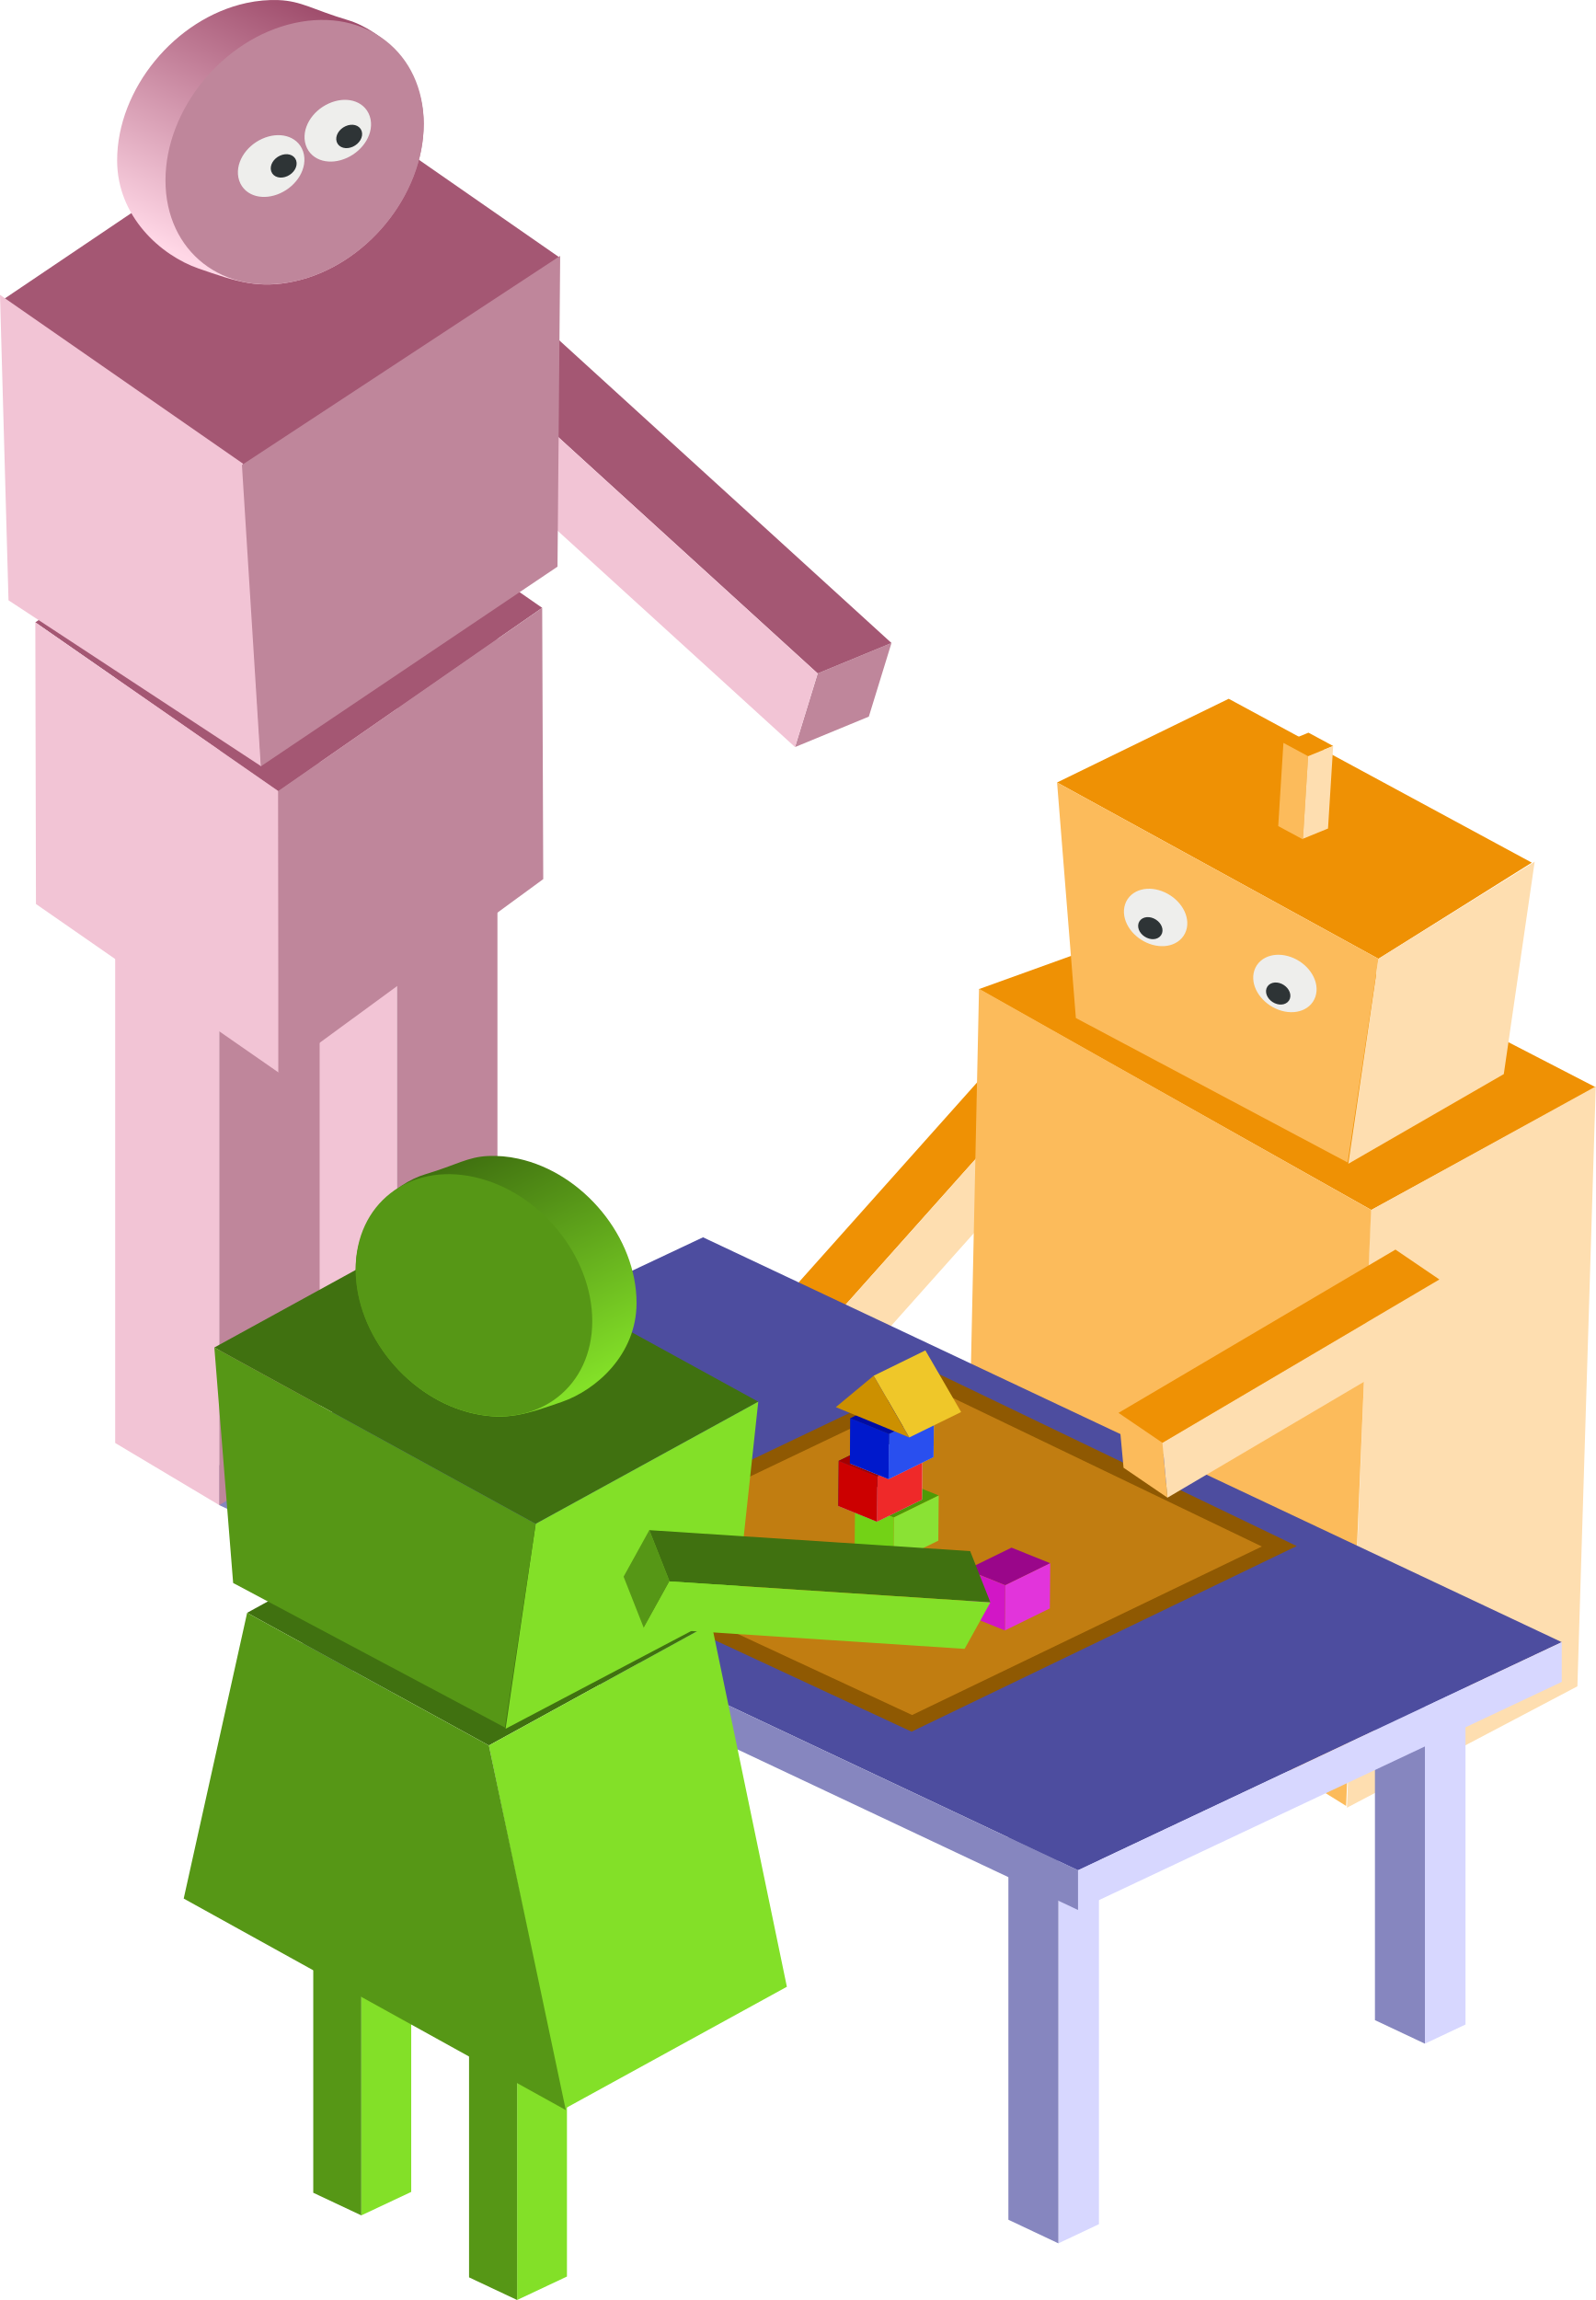
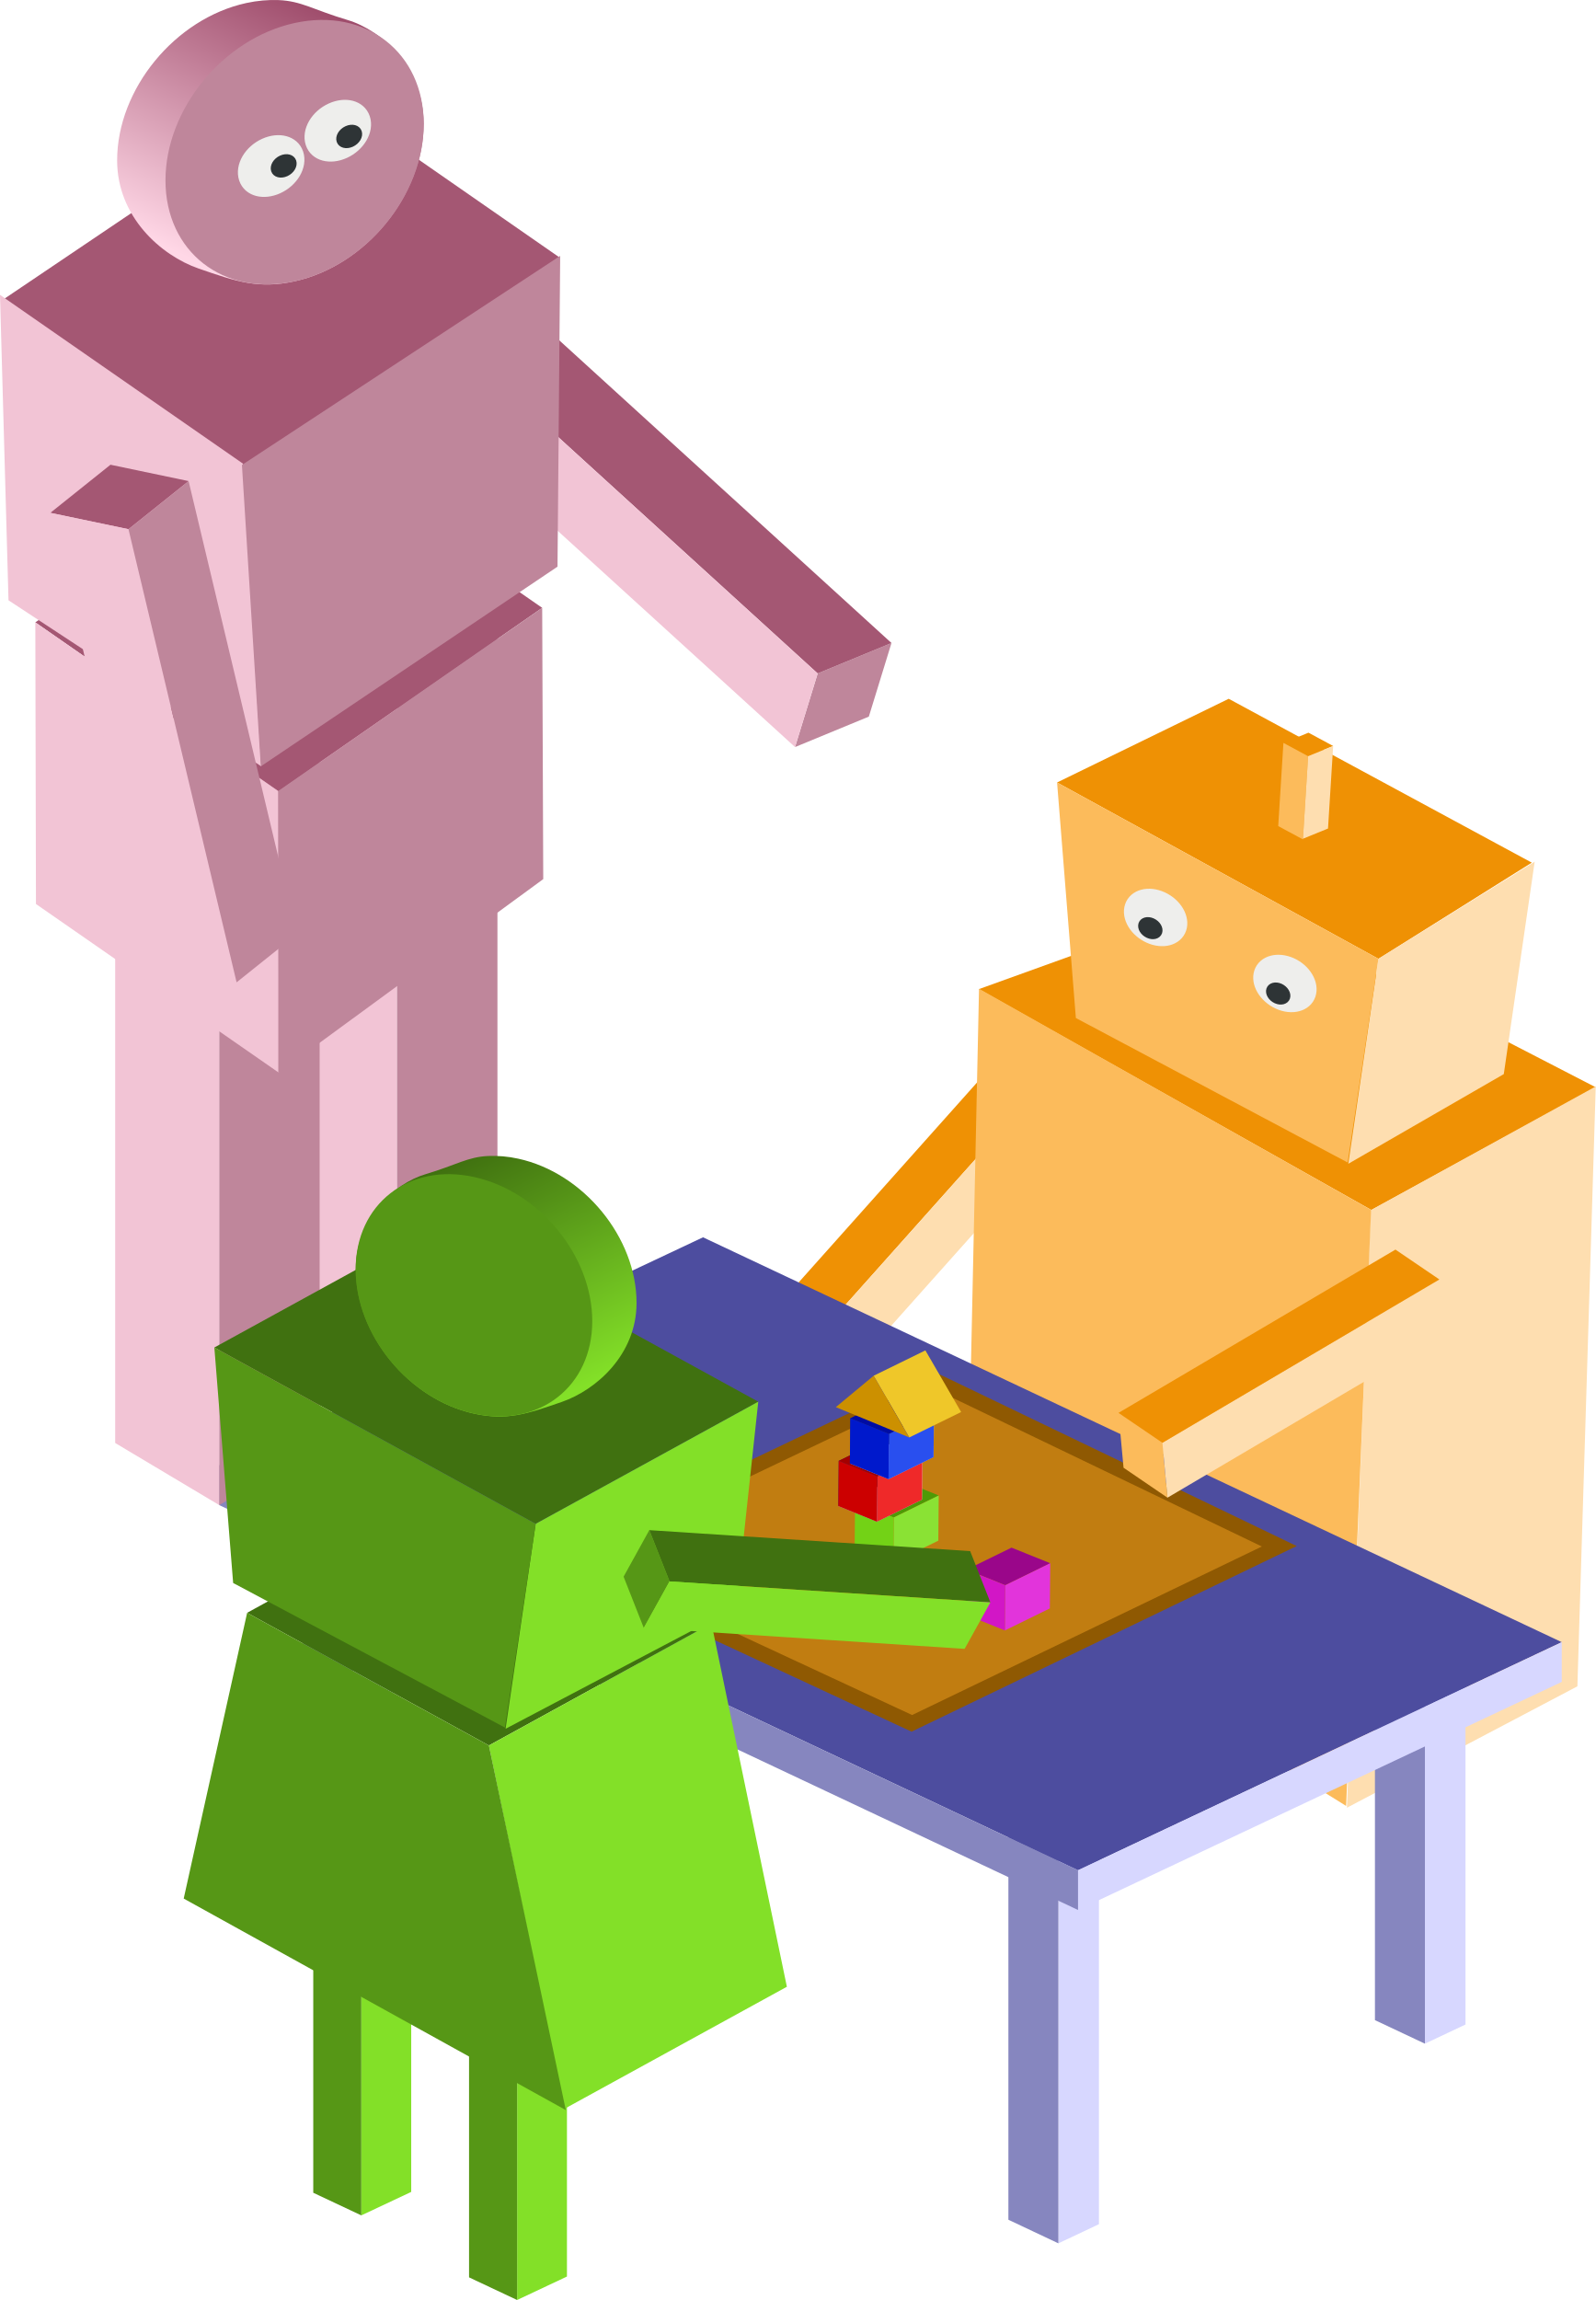
<svg xmlns="http://www.w3.org/2000/svg" xmlns:xlink="http://www.w3.org/1999/xlink" version="1.1" id="svg2" xml:space="preserve" width="188.804" height="272.094" viewBox="0 0 188.804 272.094">
  <defs id="defs6">
    <clipPath clipPathUnits="userSpaceOnUse" id="clipPath90">
      <path d="m 288,72.409 h 5 v -5 h -5 z" id="path88" />
    </clipPath>
    <clipPath clipPathUnits="userSpaceOnUse" id="clipPath96">
      <path d="m 292.914,70.362 c 0,-1.109 -0.902,-2.012 -2.012,-2.012 -1.109,0 -2.011,0.903 -2.011,2.012 0,1.109 0.902,2.012 2.011,2.012 1.11,0 2.012,-0.903 2.012,-2.012 z" id="path94" />
    </clipPath>
    <clipPath clipPathUnits="userSpaceOnUse" id="clipPath106">
      <path d="m 288,68 h 5 v 5 h -5 z" id="path104" />
    </clipPath>
    <clipPath clipPathUnits="userSpaceOnUse" id="clipPath116">
      <path d="m 292.914,70.953 c 0,-1.109 -0.902,-2.012 -2.012,-2.012 -1.109,0 -2.011,0.903 -2.011,2.012 0,1.109 0.902,2.012 2.011,2.012 1.11,0 2.012,-0.903 2.012,-2.012 z" id="path114" style="clip-rule:evenodd" />
    </clipPath>
    <radialGradient fx="146.494" fy="145.657" cx="146.494" cy="145.657" r="1.957" gradientUnits="userSpaceOnUse" gradientTransform="matrix(-0.595619,-1.027256,-1.149635,0.666576,545.1166,126.092)" spreadMethod="pad" id="radialGradient124">
      <stop style="stop-opacity:1;stop-color:#4e9a06" offset="0" id="stop120" />
      <stop style="stop-opacity:1;stop-color:#73d216" offset="1" id="stop122" />
    </radialGradient>
    <clipPath clipPathUnits="userSpaceOnUse" id="clipPath148">
      <path d="m 298,80.409 h 5 v -5 h -5 z" id="path146" />
    </clipPath>
    <clipPath clipPathUnits="userSpaceOnUse" id="clipPath154">
      <path d="m 302.273,78.382 c 0,-1.11 -0.898,-2.008 -2.007,-2.008 -1.11,0 -2.012,0.898 -2.012,2.008 0,1.113 0.902,2.011 2.012,2.011 1.109,0 2.007,-0.898 2.007,-2.011 z" id="path152" />
    </clipPath>
    <clipPath clipPathUnits="userSpaceOnUse" id="clipPath164">
      <path d="m 298,76 h 5 v 5 h -5 z" id="path162" />
    </clipPath>
    <clipPath clipPathUnits="userSpaceOnUse" id="clipPath174">
      <path d="m 302.273,78.973 c 0,-1.11 -0.898,-2.008 -2.007,-2.008 -1.11,0 -2.012,0.898 -2.012,2.008 0,1.113 0.902,2.011 2.012,2.011 1.109,0 2.007,-0.898 2.007,-2.011 z" id="path172" style="clip-rule:evenodd" />
    </clipPath>
    <radialGradient fx="146.494" fy="145.657" cx="146.494" cy="145.657" r="1.957" gradientUnits="userSpaceOnUse" gradientTransform="matrix(-0.595619,-1.027256,-1.149635,0.666576,554.4795,134.1136)" spreadMethod="pad" id="radialGradient182">
      <stop style="stop-opacity:1;stop-color:#a40000" offset="0" id="stop178" />
      <stop style="stop-opacity:1;stop-color:#ef2929" offset="1" id="stop180" />
    </radialGradient>
    <clipPath clipPathUnits="userSpaceOnUse" id="clipPath228">
      <path d="m 245,105.409 h 26 v -24 h -26 z" id="path226" />
    </clipPath>
    <clipPath clipPathUnits="userSpaceOnUse" id="clipPath234">
      <path d="m 257.594,105.21 c -1.856,-0.071 -2.84,-0.793 -5.606,-1.617 -2.761,-0.821 -6.187,-3.887 -6.187,-8.446 0,-5.797 4.699,-11.527 10.496,-12.797 2.91,-0.636 4.711,-0.027 7.789,1.039 3.082,1.067 6.633,4.231 6.633,8.786 0,5.8 -4.699,11.531 -10.496,12.796 -0.907,0.2 -1.789,0.27 -2.629,0.239 z" id="path232" />
    </clipPath>
    <clipPath clipPathUnits="userSpaceOnUse" id="clipPath244">
      <path d="m 245,82 h 26 v 24 h -26 z" id="path242" />
    </clipPath>
    <clipPath clipPathUnits="userSpaceOnUse" id="clipPath254">
      <path d="m 257.594,105.801 c -1.856,-0.071 -2.84,-0.793 -5.606,-1.617 -2.761,-0.821 -6.187,-3.887 -6.187,-8.446 0,-5.797 4.699,-11.527 10.496,-12.797 2.91,-0.636 4.711,-0.027 7.789,1.039 3.082,1.067 6.633,4.231 6.633,8.786 0,5.8 -4.699,11.531 -10.496,12.796 -0.907,0.2 -1.789,0.27 -2.629,0.239 z" id="path252" />
    </clipPath>
    <linearGradient x1="533.214" y1="211.648" x2="512.143" y2="168.791" gradientUnits="userSpaceOnUse" gradientTransform="matrix(0.477773,0,0,-0.477773,8.630011,185.2014)" spreadMethod="pad" id="linearGradient262">
      <stop style="stop-opacity:1;stop-color:#83e028" offset="0" id="stop258" />
      <stop style="stop-opacity:1;stop-color:#407110" offset="1" id="stop260" />
    </linearGradient>
    <linearGradient y2="168.791" x2="512.143" y1="211.648" x1="533.214" gradientTransform="translate(-379.0052,61.6516)" gradientUnits="userSpaceOnUse" id="linearGradient44536" xlink:href="#linearGradient952-869-197" />
    <linearGradient id="linearGradient952-869-197">
      <stop id="stop1536" offset="0" style="stop-color:#ffd7e6;stop-opacity:1" />
      <stop id="stop1538" offset="1" style="stop-color:#9f4d6c;stop-opacity:1" />
    </linearGradient>
  </defs>
  <g id="g10" transform="matrix(1.333333,0,0,-1.333333,-285.6444,277.035)">
    <g id="g12">
      <path d="m 310.441,109.335 -4.519,1.34 -1.914,4.5 4.523,-1.34 z" style="fill:#fedeb0;fill-opacity:1;fill-rule:evenodd;stroke:none" id="path14" />
      <path d="m 305.922,110.675 -19,-21.289 -1.91,4.503 18.996,21.286 z" style="fill:#ef9104;fill-opacity:1;fill-rule:evenodd;stroke:none" id="path16" />
      <path d="m 310.441,109.335 -4.519,1.34 -19,-21.289 4.523,-1.34 z" style="fill:#fedeb0;fill-opacity:1;fill-rule:evenodd;stroke:none" id="path18" />
      <path d="m 301.086,120.011 34.832,-19.59 19.914,10.886 -32.437,16.747 z" style="fill:#ef9104;fill-opacity:1;fill-rule:evenodd;stroke:none" id="path20" />
      <path d="m 335.871,100.397 -2.117,-53.015 20.453,10.773 1.629,53.227 z" style="fill:#fedeb0;fill-opacity:1;fill-rule:evenodd;stroke:none" id="path22" />
      <path d="m 301.109,120.05 34.793,-19.625 -2.218,-52.883 -33.68,20.965 z" style="fill:#fcbb5b;fill-opacity:1;fill-rule:evenodd;stroke:none" id="path24" />
      <path d="m 308.035,138.35 28.516,-15.644 13.609,8.531 -26.894,14.539 z" style="fill:#ef9104;fill-opacity:1;fill-rule:evenodd;stroke:none" id="path26" />
      <path d="m 336.551,122.706 -2.672,-18.188 13.797,7.957 2.742,18.848 z" style="fill:#fedeb0;fill-opacity:1;fill-rule:evenodd;stroke:none" id="path28" />
      <path d="m 308.035,138.35 28.516,-15.644 -2.731,-18.074 -24.117,12.82 z" style="fill:#fcbb5b;fill-opacity:1;fill-rule:evenodd;stroke:none" id="path30" />
      <path d="m 318.977,125.374 c -0.325,-0.965 -1.571,-1.297 -2.786,-0.742 -1.211,0.55 -1.933,1.777 -1.609,2.742 0.324,0.965 1.57,1.297 2.781,0.742 1.215,-0.551 1.938,-1.781 1.614,-2.742 z" style="fill:#eeeeec;fill-opacity:1;fill-rule:nonzero;stroke:#eeeeec;stroke-width:1.075;stroke-linecap:butt;stroke-linejoin:round;stroke-miterlimit:4;stroke-dasharray:none;stroke-opacity:1" id="path32" />
      <path d="m 330.449,119.514 c -0.32,-0.96 -1.566,-1.293 -2.781,-0.742 -1.215,0.555 -1.938,1.782 -1.613,2.746 0.324,0.961 1.57,1.293 2.785,0.743 1.215,-0.551 1.933,-1.782 1.609,-2.747 z" style="fill:#eeeeec;fill-opacity:1;fill-rule:nonzero;stroke:#eeeeec;stroke-width:1.075;stroke-linecap:butt;stroke-linejoin:round;stroke-miterlimit:4;stroke-dasharray:none;stroke-opacity:1" id="path34" />
      <path d="m 317.156,125.042 c -0.125,-0.371 -0.605,-0.5 -1.07,-0.285 -0.469,0.211 -0.746,0.683 -0.621,1.054 0.125,0.368 0.605,0.496 1.07,0.285 0.469,-0.214 0.746,-0.683 0.621,-1.054 z" style="fill:#2e3436;fill-opacity:1;fill-rule:nonzero;stroke:#2e3436;stroke-width:0.413;stroke-linecap:butt;stroke-linejoin:round;stroke-miterlimit:4;stroke-dasharray:none;stroke-opacity:1" id="path36" />
      <path d="m 328.504,119.241 c -0.125,-0.371 -0.606,-0.5 -1.07,-0.289 -0.469,0.215 -0.746,0.687 -0.622,1.055 0.126,0.371 0.602,0.5 1.071,0.289 0.465,-0.215 0.742,-0.688 0.621,-1.055 z" style="fill:#2e3436;fill-opacity:1;fill-rule:nonzero;stroke:#2e3436;stroke-width:0.413;stroke-linecap:butt;stroke-linejoin:round;stroke-miterlimit:4;stroke-dasharray:none;stroke-opacity:1" id="path38" />
      <path d="m 332.535,141.589 -2.223,-0.907 -2.191,1.18 2.223,0.906 z" style="fill:#ef9104;fill-opacity:1;fill-rule:evenodd;stroke:none" id="path40" />
      <path d="m 330.312,140.682 -0.46,-7.382 -2.192,1.179 0.461,7.383 z" style="fill:#fcbb5b;fill-opacity:1;fill-rule:evenodd;stroke:none" id="path42" />
      <path d="m 332.535,141.589 -2.223,-0.907 -0.457,-7.324 2.223,0.906 z" style="fill:#fedeb0;fill-opacity:1;fill-rule:evenodd;stroke:none" id="path44" />
      <path d="M 245.547,70.456 V 36.304 l 3.598,1.699 v 34.148 z" style="fill:#d7d7ff;fill-opacity:1;fill-rule:evenodd;stroke:none" id="path46" />
      <path d="m 241.109,72.546 4.438,-2.09 V 36.304 l -4.438,2.089 z" style="fill:#8686bf;fill-opacity:1;fill-rule:evenodd;stroke:none" id="path48" />
      <path d="M 340.676,60.6 V 26.448 l 3.601,1.699 v 34.149 z" style="fill:#d7d7ff;fill-opacity:1;fill-rule:evenodd;stroke:none" id="path50" />
      <path d="m 336.242,62.69 4.434,-2.09 V 26.448 l -4.434,2.09 z" style="fill:#8686bf;fill-opacity:1;fill-rule:evenodd;stroke:none" id="path52" />
      <path d="M 308.152,42.886 V 8.733 l 3.598,1.699 v 34.149 z" style="fill:#d7d7ff;fill-opacity:1;fill-rule:evenodd;stroke:none" id="path54" />
      <path d="m 303.715,44.975 4.437,-2.089 V 8.733 l -4.437,2.094 z" style="fill:#8686bf;fill-opacity:1;fill-rule:evenodd;stroke:none" id="path56" />
      <path d="M 233.691,77.761 309.895,41.835 352.82,62.073 276.617,97.995 Z" style="fill:#4d4d9f;fill-opacity:1;fill-rule:evenodd;stroke:none" id="path58" />
      <path d="m 309.895,41.835 v -3.524 l 42.925,20.235 v 3.527 z" style="fill:#d7d7ff;fill-opacity:1;fill-rule:evenodd;stroke:none" id="path60" />
      <path d="M 233.691,77.761 309.895,41.835 V 38.311 L 233.691,74.233 Z" style="fill:#8686bf;fill-opacity:1;fill-rule:evenodd;stroke:none" id="path62" />
      <path d="M 297.207,85.721 328.66,70.6 295.121,54.44 262.973,69.386 Z" style="fill:#8f5902;fill-opacity:1;fill-rule:nonzero;stroke:#8f5902;stroke-width:0.554;stroke-linecap:butt;stroke-linejoin:miter;stroke-miterlimit:4;stroke-dasharray:none;stroke-opacity:1" id="path64" />
      <path d="M 297.102,84.554 326.207,70.561 295.172,55.608 265.422,69.436 Z" style="fill:#c17d11;fill-opacity:1;fill-rule:nonzero;stroke:none" id="path66" />
      <g id="g1166" transform="matrix(1.326333,0,0,1.326333,-92.1857,-16.41552)">
        <path id="path78" style="fill:#4e9a06;fill-opacity:1;fill-rule:evenodd;stroke:none" d="m 288.234,68.561 2.59,-1.043 3.008,1.473 -2.59,1.043 z" />
        <path id="path80" style="fill:#8ae234;fill-opacity:1;fill-rule:evenodd;stroke:none" d="m 290.824,67.518 -0.027,-3.023 3.008,1.473 0.027,3.023 z" />
        <path id="path82" style="fill:#73d216;fill-opacity:1;fill-rule:evenodd;stroke:none" d="m 288.234,68.561 2.59,-1.043 -0.027,-3.023 -2.59,1.043 z" />
      </g>
      <g transform="matrix(1.326333,0,0,1.326333,-82.29038,-22.42774)" id="g1174">
        <path d="m 288.234,68.561 2.59,-1.043 3.008,1.473 -2.59,1.043 z" style="fill:#9a068a;fill-opacity:1;fill-rule:evenodd;stroke:none" id="path1168" />
        <path d="m 290.824,67.518 -0.027,-3.023 3.008,1.473 0.027,3.023 z" style="fill:#e234db;fill-opacity:1;fill-rule:evenodd;stroke:none" id="path1170" />
        <path d="m 288.234,68.561 2.59,-1.043 -0.027,-3.023 -2.59,1.043 z" style="fill:#d216c6;fill-opacity:1;fill-rule:evenodd;stroke:none" id="path1172" />
      </g>
      <g transform="matrix(1.326333,0,0,1.326333,-106.0559,-23.41688)" id="g128">
        <path d="m 300.605,78.057 2.59,-1.046 -0.027,-3.02 -2.59,1.043 z" style="fill:#e9e9ff;fill-opacity:1;fill-rule:evenodd;stroke:none" id="path130" />
        <path d="m 297.598,76.585 -0.028,-3.024 3.008,1.473 0.027,3.023 z" style="fill:#353564;fill-opacity:1;fill-rule:evenodd;stroke:none" id="path132" />
        <path d="m 297.57,73.561 2.586,-1.047 3.012,1.477 -2.59,1.043 z" style="fill:#afafde;fill-opacity:1;fill-rule:evenodd;stroke:none" id="path134" />
        <path d="m 297.598,76.585 2.59,-1.047 3.007,1.473 -2.59,1.046 z" style="fill:#a40000;fill-opacity:1;fill-rule:evenodd;stroke:none" id="path136" />
        <path d="m 300.188,75.538 -0.032,-3.024 3.012,1.477 0.027,3.02 z" style="fill:#ef2929;fill-opacity:1;fill-rule:evenodd;stroke:none" id="path138" />
        <path d="m 297.598,76.585 2.59,-1.047 -0.032,-3.024 -2.586,1.047 z" style="fill:#cc0000;fill-opacity:1;fill-rule:evenodd;stroke:none" id="path140" />
      </g>
      <g id="g1093" transform="matrix(1.326333,0,0,1.326333,-105.0273,-19.64197)">
        <path id="path1081" style="fill:#e9e9ff;fill-opacity:1;fill-rule:evenodd;stroke:none" d="m 300.605,78.057 2.59,-1.046 -0.027,-3.02 -2.59,1.043 z" />
        <path id="path1083" style="fill:#353564;fill-opacity:1;fill-rule:evenodd;stroke:none" d="m 297.598,76.585 -0.028,-3.024 3.008,1.473 0.027,3.023 z" />
        <path id="path1085" style="fill:#afafde;fill-opacity:1;fill-rule:evenodd;stroke:none" d="m 297.57,73.561 2.586,-1.047 3.012,1.477 -2.59,1.043 z" />
        <path id="path1087" style="fill:#000ca4;fill-opacity:1;fill-rule:evenodd;stroke:none" d="m 297.598,76.585 2.59,-1.047 3.007,1.473 -2.59,1.046 z" />
        <path id="path1089" style="fill:#294fef;fill-opacity:1;fill-rule:evenodd;stroke:none" d="m 300.188,75.538 -0.032,-3.024 3.012,1.477 0.027,3.02 z" />
        <path id="path1091" style="fill:#0019cc;fill-opacity:1;fill-rule:evenodd;stroke:none" d="m 297.598,76.585 2.59,-1.047 -0.032,-3.024 -2.586,1.047 z" />
      </g>
      <g transform="matrix(0.8,0,0,-0.8,-186.984,401.4939)" id="layer1">
        <g transform="matrix(1.25,0,0,-1.25,-1558.557,1339.091)" id="g98062" style="display:inline">
          <g transform="matrix(-0.5215387,0,0,-0.5215387,1746.888,996.3737)" id="g10245-1-2">
            <path id="path9854-9-6" style="fill:#f2c4d5;fill-opacity:1;fill-rule:evenodd;stroke:none" d="m 121.926,321.56 v 144.586 l 17.708,-10.567 v -144.585 z" />
            <path id="path9856-6-9" style="fill:#bf869b;fill-opacity:1;fill-rule:evenodd;stroke:none" d="m 104.849,311.369 17.078,10.191 V 466.145 L 104.849,455.954 Z" />
            <path id="path9840-1-1" style="fill:#f2c4d5;fill-opacity:1;fill-rule:evenodd;stroke:none" d="m 152.18,339.294 v 144.585 l 17.708,-10.567 v -144.585 z" />
            <path id="path9842-4-4" style="fill:#bf869b;fill-opacity:1;fill-rule:evenodd;stroke:none" d="m 135.102,329.104 17.078,10.191 v 144.585 l -17.078,-10.191 z" />
            <path id="path1208-8-4" style="color:#000000;visibility:visible;fill:#a45773;fill-opacity:1;fill-rule:evenodd;stroke:none;stroke-width:4.043;marker:none" d="m 97.236,331.232 44.899,31.182 41.342,-28.711 -44.899,-31.182 z" />
            <path id="path1210-9-1" style="color:#000000;visibility:visible;fill:#f2c4d5;fill-opacity:1;fill-rule:evenodd;stroke:none;stroke-width:4.043;marker:none" d="m 142.135,362.413 -0.107,47.913 41.342,-28.711 0.107,-47.913 z" />
            <path id="path1212-0-4" style="color:#000000;visibility:visible;fill:#bf869b;fill-opacity:1;fill-rule:evenodd;stroke:none;stroke-width:4.043;marker:none" d="m 97.236,331.232 44.899,31.182 v 47.959 l -45.078,-32.99 z" />
            <path d="m 94.353,271.576 56.473,38.739 37.949,-31.65 -53.08,-35.801 z" style="color:#000000;visibility:visible;fill:#a45773;fill-opacity:1;fill-rule:evenodd;stroke:none;stroke-width:4.043;marker:none" id="path1214-8-3" />
            <path d="m 148.147,306.699 -3.122,51.501 43.014,-28.248 1.449,-51.964 z" style="color:#000000;visibility:visible;fill:#f2c4d5;fill-opacity:1;fill-rule:evenodd;stroke:none;stroke-width:4.043;marker:none" id="path1216-2-8" />
            <g transform="matrix(1.294027,-0.2946229,0.2946229,1.294027,-426.6461,-311.3696)" id="g5558-2">
              <path id="path5560-6" style="fill:#bf869b;fill-opacity:1;fill-rule:evenodd;stroke:none" d="m 241.834,569.954 -0.735,-9.844 -8.359,-5.907 0.735,9.844 z" />
              <path id="path5562-7" style="fill:#a45773;fill-opacity:1;fill-rule:evenodd;stroke:none" d="m 241.1,560.111 51.972,-29.415 -8.359,-5.907 -51.972,29.415 z" />
              <path id="path5564-3" style="fill:#f2c4d5;fill-opacity:1;fill-rule:evenodd;stroke:none" d="m 241.834,569.954 -0.735,-9.844 51.972,-29.415 0.735,9.844 z" />
            </g>
            <path d="m 94.174,271.35 54.151,35.575 -3.215,51.27 -50.48,-33.969 z" style="color:#000000;visibility:visible;fill:#bf869b;fill-opacity:1;fill-rule:evenodd;stroke:none;stroke-width:4.043;marker:none" id="path1218-3-2" />
            <path id="path1222-4-9" d="m 142.089,227.839 c -3.886,0.151 -5.949,1.664 -11.732,3.384 -5.783,1.72 -12.955,8.141 -12.955,17.679 0,12.134 9.835,24.129 21.969,26.781 6.094,1.332 9.86,0.061 16.308,-2.17 6.448,-2.231 13.879,-8.853 13.879,-18.393 0,-12.134 -9.835,-24.129 -21.969,-26.781 -1.896,-0.414 -3.745,-0.568 -5.5,-0.5 z" style="fill:url(#linearGradient44536);fill-opacity:1;stroke:none" />
            <path id="path1224-0-2" d="m 161.332,258.51 c 0,12.134 -9.837,19.821 -21.971,17.169 -12.134,-2.652 -21.971,-14.638 -21.971,-26.772 0,-12.134 9.837,-19.821 21.971,-17.169 12.134,2.652 21.971,14.638 21.971,26.772 z" style="fill:#bf869b;fill-opacity:1;stroke:none" />
            <g transform="translate(-443.9459,2.22382)" id="g10270-8">
              <path transform="matrix(0.4139491,0.1884013,-0.1618818,0.4817624,342.6199,120.1557)" style="color:#000000;display:inline;overflow:visible;visibility:visible;fill:#eeeeec;fill-opacity:1;fill-rule:nonzero;stroke:#eeeeec;stroke-width:4.043;stroke-linecap:butt;stroke-linejoin:round;stroke-miterlimit:4;stroke-dashoffset:0;stroke-opacity:1;marker:none;enable-background:accumulate" d="m 589.929,38.674 c 0,4.184 -4.975,7.576 -11.112,7.576 -6.137,0 -11.112,-3.392 -11.112,-7.576 0,-4.184 4.975,-7.576 11.112,-7.576 6.137,0 11.112,3.392 11.112,7.576 z" id="path4240-1" />
              <path transform="matrix(0.4139491,0.1884013,-0.1618818,0.4817624,353.9568,126.165)" style="color:#000000;display:inline;overflow:visible;visibility:visible;fill:#eeeeec;fill-opacity:1;fill-rule:nonzero;stroke:#eeeeec;stroke-width:4.043;stroke-linecap:butt;stroke-linejoin:round;stroke-miterlimit:4;stroke-dashoffset:0;stroke-opacity:1;marker:none;enable-background:accumulate" d="m 589.929,38.674 c 0,4.184 -4.975,7.576 -11.112,7.576 -6.137,0 -11.112,-3.392 -11.112,-7.576 0,-4.184 4.975,-7.576 11.112,-7.576 6.137,0 11.112,3.392 11.112,7.576 z" id="path4242-6" />
              <path style="color:#000000;display:inline;overflow:visible;visibility:visible;fill:#2e3436;fill-opacity:1;fill-rule:nonzero;stroke:#2e3436;stroke-width:0.746;stroke-linecap:butt;stroke-linejoin:round;stroke-miterlimit:4;stroke-dashoffset:0;stroke-opacity:1;marker:none;enable-background:accumulate" d="m 575.789,249.617 c -0.26,0.775 -1.264,1.043 -2.241,0.599 -0.977,-0.445 -1.558,-1.433 -1.297,-2.209 0.26,-0.775 1.264,-1.043 2.241,-0.599 0.977,0.445 1.558,1.434 1.297,2.209 z" id="path4244-7" />
              <path style="color:#000000;display:inline;overflow:visible;visibility:visible;fill:#2e3436;fill-opacity:1;fill-rule:nonzero;stroke:#2e3436;stroke-width:0.746;stroke-linecap:butt;stroke-linejoin:round;stroke-miterlimit:4;stroke-dashoffset:0;stroke-opacity:1;marker:none;enable-background:accumulate" d="m 586.934,254.626 c -0.26,0.775 -1.264,1.043 -2.241,0.599 -0.977,-0.445 -1.558,-1.434 -1.297,-2.209 0.26,-0.775 1.264,-1.043 2.241,-0.599 0.977,0.445 1.558,1.433 1.297,2.209 z" id="path4246-4" />
            </g>
+             <g id="g963" transform="matrix(-0.9039193,0.9717189,-0.9717189,-0.9039193,929.8299,589.8656)">
+               <path d="m 241.834,569.954 -0.735,-9.844 -8.359,-5.907 0.735,9.844 z" style="fill:#a45773;fill-opacity:1;fill-rule:evenodd;stroke:none" id="path957" />
+               <path d="m 241.1,560.111 51.972,-29.415 -8.359,-5.907 -51.972,29.415 z" style="fill:#f2c4d5;fill-opacity:1;fill-rule:evenodd;stroke:none" id="path959" />
+               <path d="m 241.834,569.954 -0.735,-9.844 51.972,-29.415 0.735,9.844 z" style="fill:#bf869b;fill-opacity:1;fill-rule:evenodd;stroke:none" id="path961" />
+             </g>
          </g>
        </g>
      </g>
    </g>
    <g id="g186">
      <path d="M 246.297,39.745 V 11.214 l 4.426,2.082 v 28.535 z" style="fill:#83e028;fill-opacity:1;fill-rule:evenodd;stroke:none" id="path188" />
      <path d="m 242.031,41.757 4.266,-2.012 V 11.214 l -4.266,2.007 z" style="fill:#569716;fill-opacity:1;fill-rule:evenodd;stroke:none" id="path190" />
      <path d="M 260.121,32.237 V 3.706 l 4.422,2.082 v 28.535 z" style="fill:#83e028;fill-opacity:1;fill-rule:evenodd;stroke:none" id="path192" />
      <path d="m 255.855,34.249 4.266,-2.012 V 3.706 l -4.266,2.008 z" style="fill:#569716;fill-opacity:1;fill-rule:evenodd;stroke:none" id="path194" />
      <path d="m 236.164,64.679 21.453,-11.77 19.75,10.836 -21.449,11.769 z" style="fill:#407110;fill-opacity:1;fill-rule:evenodd;stroke:none" id="path196" />
      <path d="m 257.617,52.909 6.688,-32.25 19.754,10.84 -6.692,32.246 z" style="fill:#83e028;fill-opacity:1;fill-rule:evenodd;stroke:none" id="path198" />
      <path d="m 236.164,64.679 21.453,-11.77 6.824,-32.352 -33.906,18.766 z" style="fill:#569716;fill-opacity:1;fill-rule:evenodd;stroke:none" id="path200" />
      <path d="m 313.484,82.417 3.899,-2.653 0.449,-4.871 -3.898,2.657 z" style="fill:#fcbb5b;fill-opacity:1;fill-rule:evenodd;stroke:none" id="path202" />
      <path d="m 317.383,79.764 24.578,14.489 0.453,-4.867 -24.582,-14.493 z" style="fill:#fedeb0;fill-opacity:1;fill-rule:evenodd;stroke:none" id="path204" />
      <path d="m 313.484,82.417 3.899,-2.653 24.578,14.489 -3.899,2.652 z" style="fill:#ef9104;fill-opacity:1;fill-rule:evenodd;stroke:none" id="path206" />
      <path d="M 233.254,88.218 261.77,72.573 281.52,83.409 253.004,99.054 Z" style="fill:#407110;fill-opacity:1;fill-rule:evenodd;stroke:none" id="path216" />
      <path d="m 261.77,72.573 -2.672,-18.184 20.453,10.77 1.969,18.25 z" style="fill:#83e028;fill-opacity:1;fill-rule:evenodd;stroke:none" id="path218" />
      <path d="M 233.254,88.218 261.77,72.573 259.039,54.499 234.922,67.323 Z" style="fill:#569716;fill-opacity:1;fill-rule:evenodd;stroke:none" id="path220" />
    </g>
    <g id="g222">
      <g id="g224" clip-path="url(#clipPath228)">
        <g id="g230" clip-path="url(#clipPath234)">
          <g id="g236" transform="translate(0,-0.591003)">
            <g id="g238">
              <g id="g240" clip-path="url(#clipPath244)">
                <g id="g246">
                  <g id="g248">
                    <g id="g250" clip-path="url(#clipPath254)">
                      <g id="g256">
                        <path d="m 257.594,105.801 c -1.856,-0.071 -2.84,-0.793 -5.606,-1.617 -2.761,-0.821 -6.187,-3.887 -6.187,-8.446 0,-5.797 4.699,-11.527 10.496,-12.797 2.91,-0.636 4.711,-0.027 7.789,1.039 3.082,1.067 6.633,4.231 6.633,8.786 0,5.8 -4.699,11.531 -10.496,12.796 -0.907,0.2 -1.789,0.27 -2.629,0.239 z" style="fill:url(#linearGradient262);stroke:none" id="path264" />
                      </g>
                    </g>
                  </g>
                </g>
              </g>
            </g>
          </g>
        </g>
      </g>
    </g>
    <g id="g266">
      <path d="m 266.789,90.557 c 0,-5.796 -4.699,-9.472 -10.496,-8.203 -5.797,1.266 -10.5,6.992 -10.5,12.789 0,5.797 4.703,9.473 10.5,8.203 5.797,-1.265 10.496,-6.992 10.496,-12.789 z" style="fill:#569716;fill-opacity:1;fill-rule:nonzero;stroke:none" id="path268" />
      <g id="g1063" transform="rotate(70.20798,271.6943,69.84631)">
        <path id="path270" style="fill:#569716;fill-opacity:1;fill-rule:evenodd;stroke:none" d="m 265.457,67.956 4.656,-0.754 3.672,3.23 -4.656,0.75 z" />
        <path id="path272" style="fill:#407110;fill-opacity:1;fill-rule:evenodd;stroke:none" d="m 270.113,67.202 7.891,-27.418 3.672,3.227 -7.891,27.421 z" />
        <path id="path274" style="fill:#83e028;fill-opacity:1;fill-rule:evenodd;stroke:none" d="m 265.457,67.956 4.656,-0.754 7.891,-27.418 -4.656,0.754 z" />
      </g>
    </g>
    <g id="g1188" transform="matrix(1.526978,0,0,1.526978,-163.7989,-32.10754)">
      <path id="path1184" style="fill:#efc729;fill-opacity:1;fill-rule:evenodd;stroke:none" d="m 298.339,77.158 2.072,-3.585 3.012,1.477 -2.077,3.581 z" />
      <path id="path1186" style="fill:#cc9000;fill-opacity:1;fill-rule:evenodd;stroke:none" d="m 298.339,77.158 2.072,-3.585 -4.269,1.761 z" />
    </g>
  </g>
</svg>
